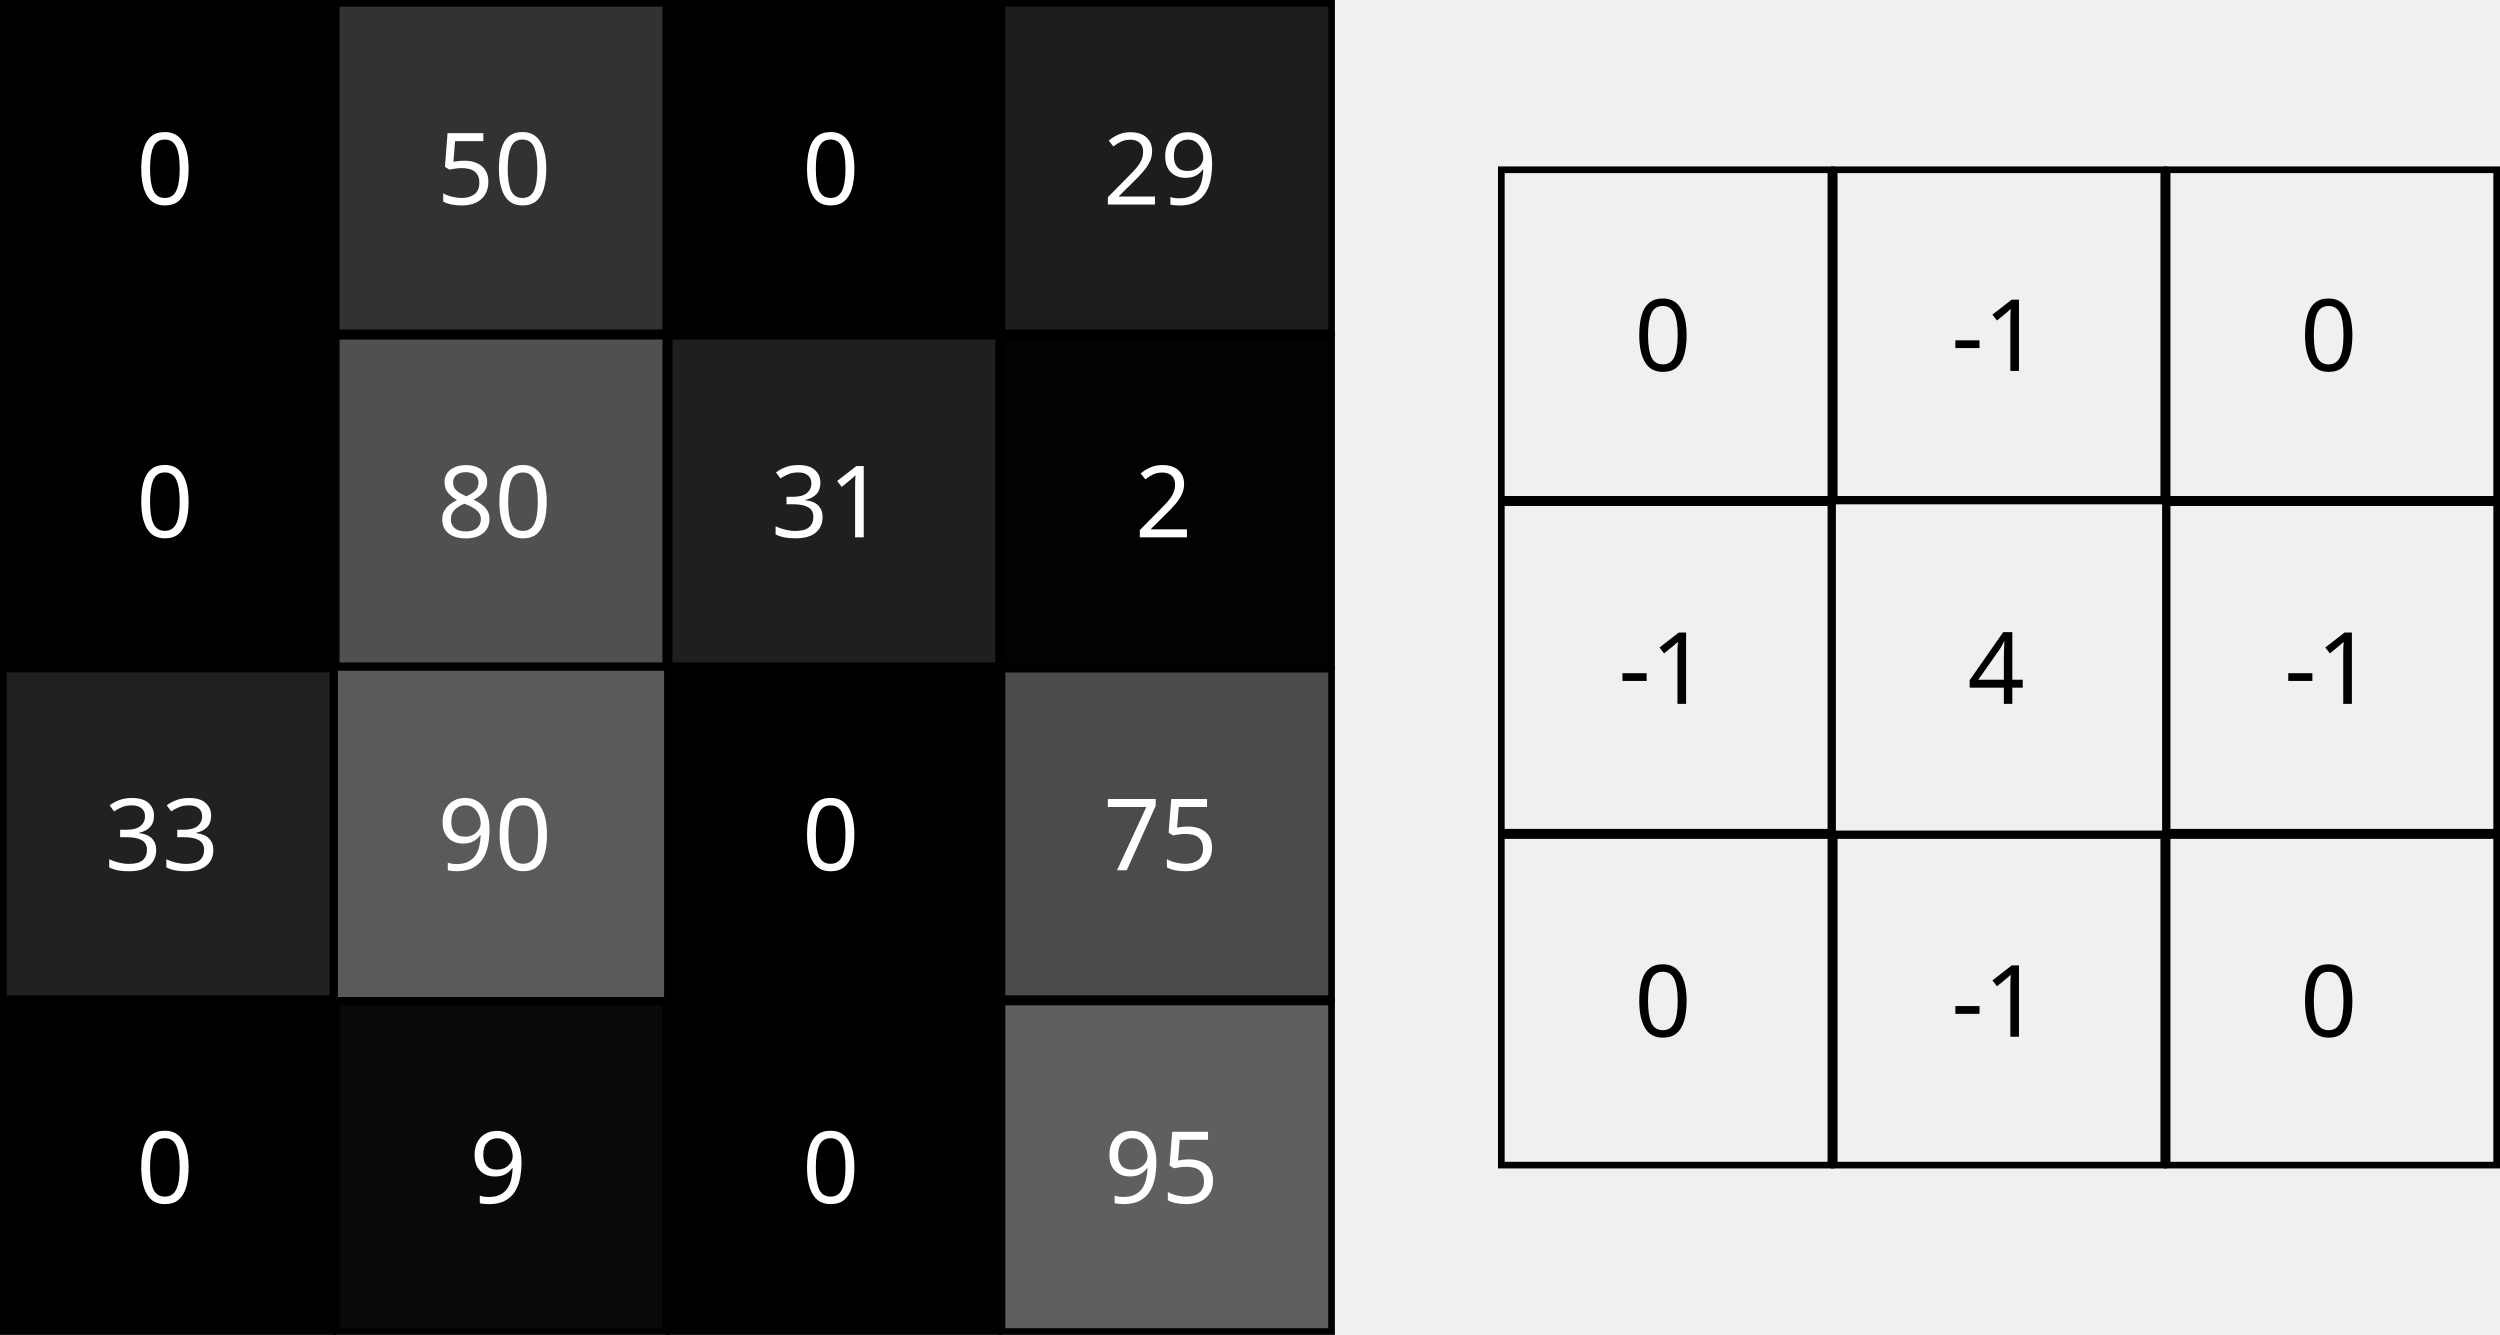
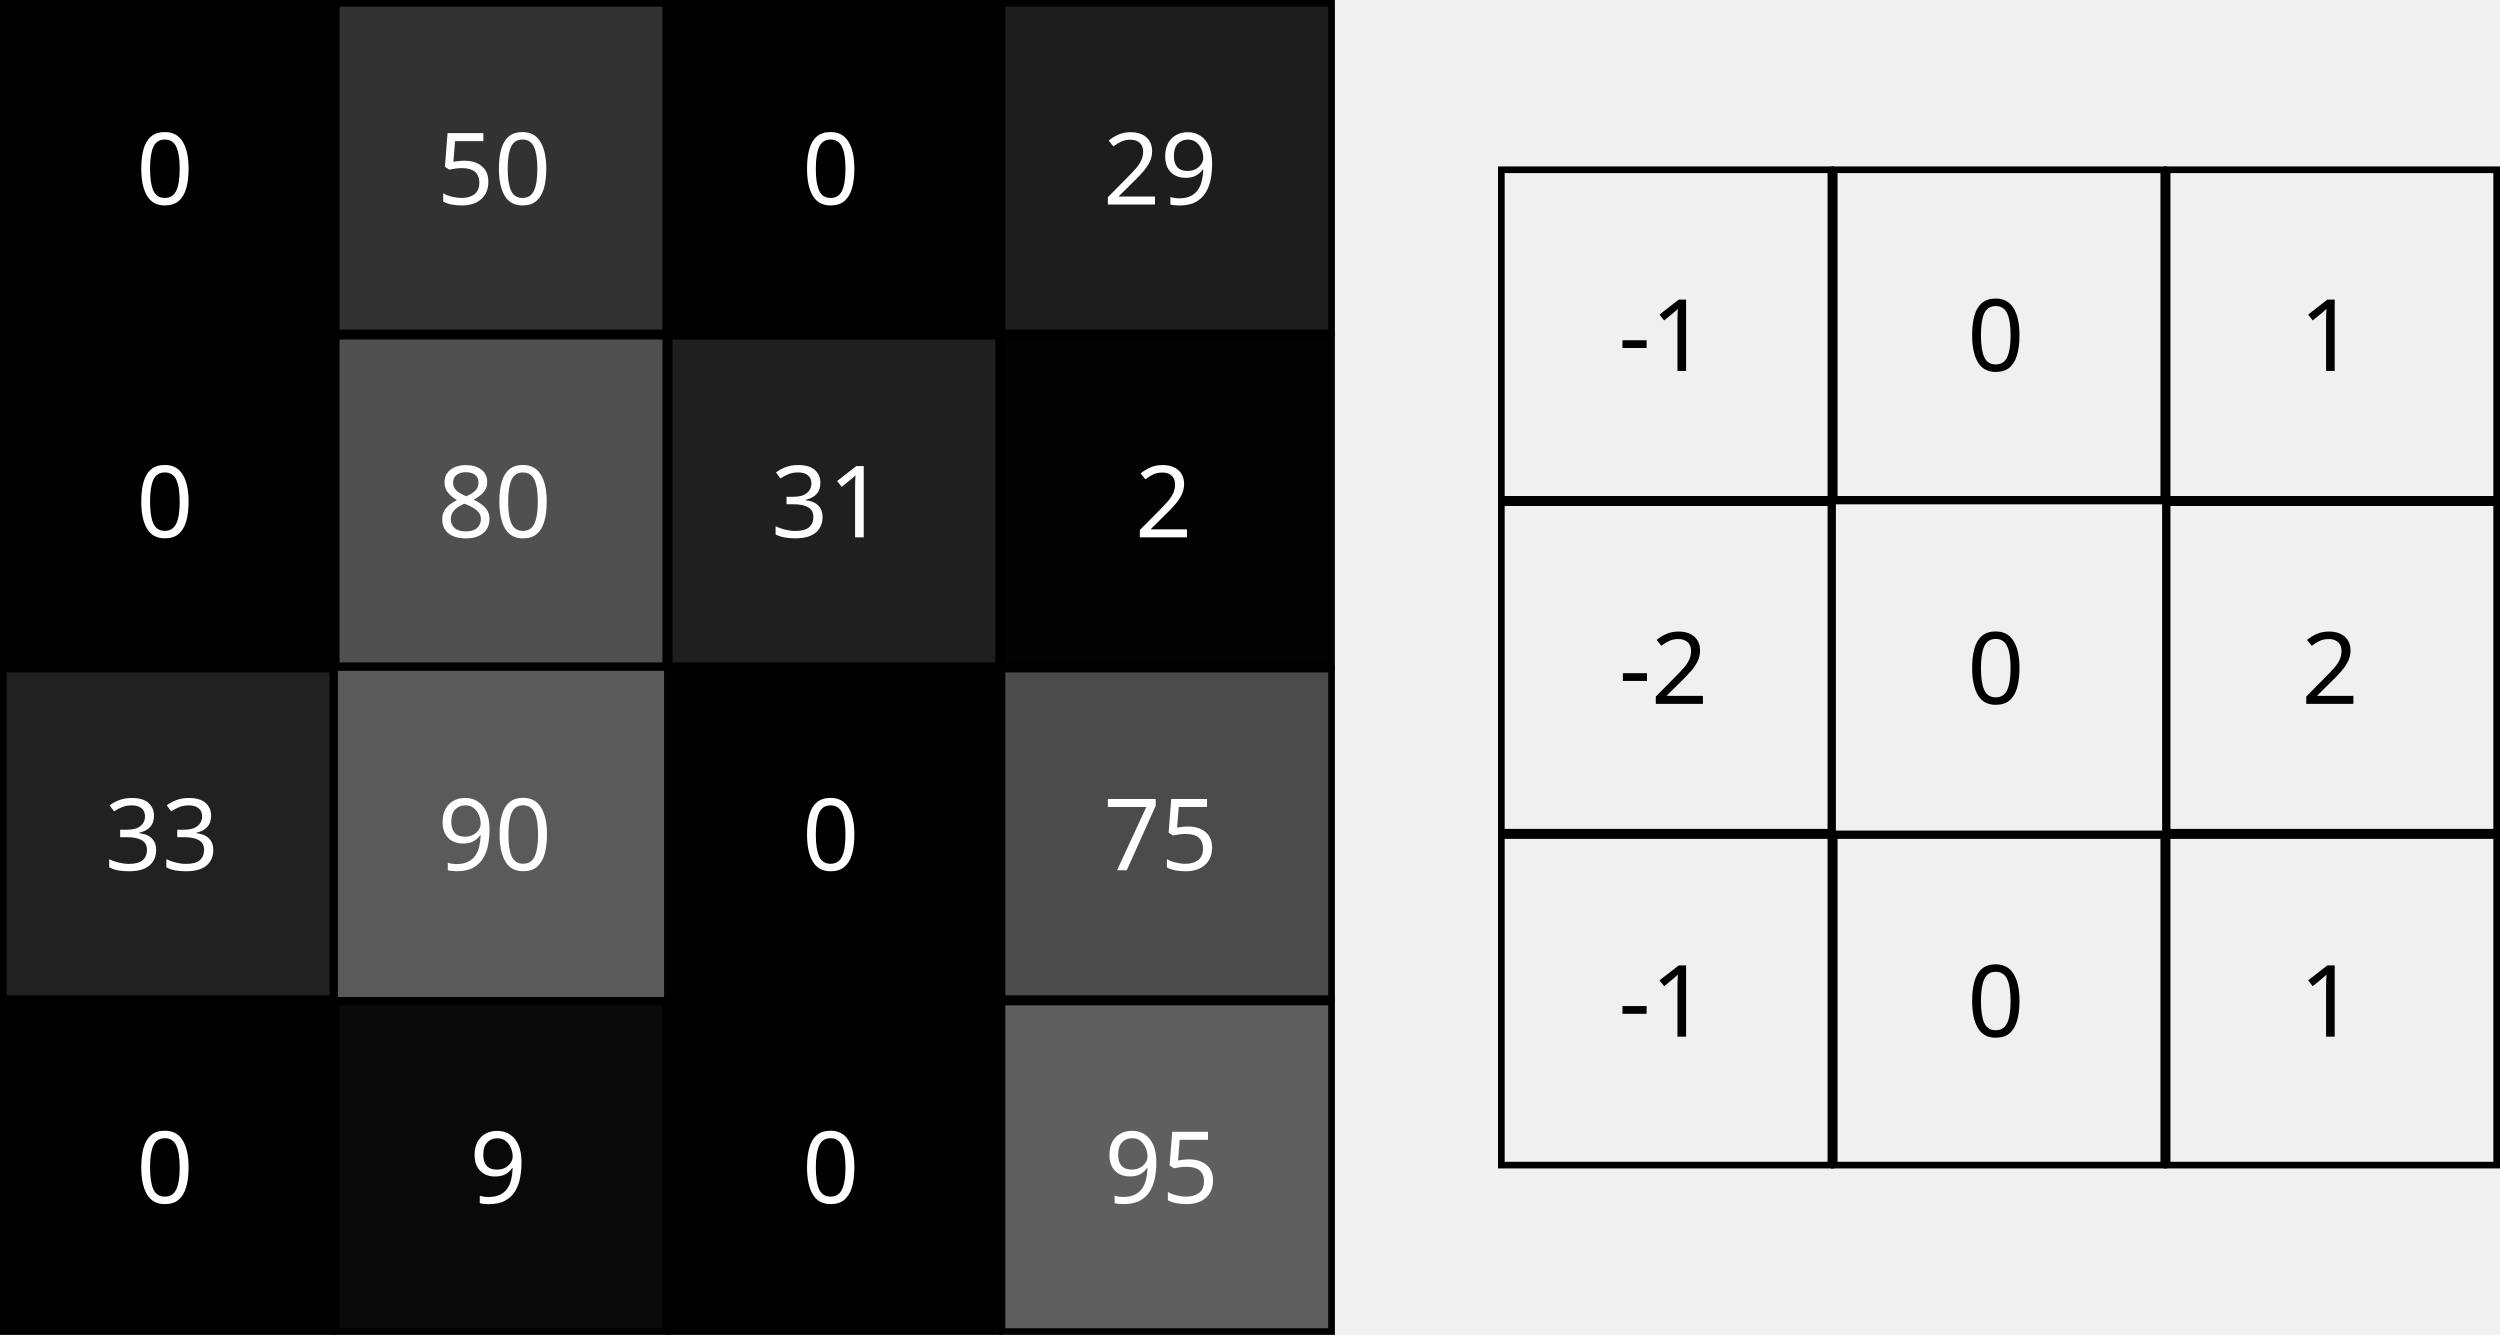
<svg xmlns="http://www.w3.org/2000/svg" width="751" height="401" viewBox="0 0 751 401" id="svg2" version="1.1">
  <defs id="defs4" />
  <g id="layer1" transform="translate(0,-651.362)">
-     <g id="g4803">
-       <rect y="902.362" x="451" height="99" width="99" id="rect4136" style="opacity:1;fill:none;fill-opacity:1;stroke:#000000;stroke-width:2;stroke-linejoin:miter;stroke-miterlimit:4;stroke-dasharray:none;stroke-opacity:1" />
-       <text id="text4138" y="962.782" x="490.964" style="font-style:normal;font-weight:normal;font-size:20px;line-height:125%;font-family:sans-serif;letter-spacing:0px;word-spacing:0px;fill:#000000;fill-opacity:1;stroke:none;stroke-width:1px;stroke-linecap:butt;stroke-linejoin:miter;stroke-opacity:1" xml:space="preserve">
-         <tspan style="font-size:30px" y="962.782" x="490.964" id="tspan4140">0</tspan>
-       </text>
-       <rect style="opacity:1;fill:none;fill-opacity:1;stroke:#000000;stroke-width:2;stroke-linejoin:miter;stroke-miterlimit:4;stroke-dasharray:none;stroke-opacity:1" id="rect4149" width="99" height="99" x="551" y="902.362" />
-       <text xml:space="preserve" style="font-style:normal;font-weight:normal;font-size:20px;line-height:125%;font-family:sans-serif;letter-spacing:0px;word-spacing:0px;fill:#000000;fill-opacity:1;stroke:none;stroke-width:1px;stroke-linecap:butt;stroke-linejoin:miter;stroke-opacity:1" x="586.189" y="962.797" id="text4151">
-         <tspan id="tspan4153" x="586.189" y="962.797" style="font-size:30px">-1</tspan>
-       </text>
-       <rect y="902.362" x="651" height="99" width="99" id="rect4157" style="opacity:1;fill:none;fill-opacity:1;stroke:#000000;stroke-width:2;stroke-linejoin:miter;stroke-miterlimit:4;stroke-dasharray:none;stroke-opacity:1" />
-       <text id="text4159" y="962.782" x="690.964" style="font-style:normal;font-weight:normal;font-size:20px;line-height:125%;font-family:sans-serif;letter-spacing:0px;word-spacing:0px;fill:#000000;fill-opacity:1;stroke:none;stroke-width:1px;stroke-linecap:butt;stroke-linejoin:miter;stroke-opacity:1" xml:space="preserve">
-         <tspan style="font-size:30px" y="962.782" x="690.964" id="tspan4161">0</tspan>
-       </text>
-       <rect style="opacity:1;fill:none;fill-opacity:1;stroke:#000000;stroke-width:2;stroke-linejoin:miter;stroke-miterlimit:4;stroke-dasharray:none;stroke-opacity:1" id="rect4165" width="99" height="99" x="651" y="802.362" />
-       <text xml:space="preserve" style="font-style:normal;font-weight:normal;font-size:20px;line-height:125%;font-family:sans-serif;letter-spacing:0px;word-spacing:0px;fill:#000000;fill-opacity:1;stroke:none;stroke-width:1px;stroke-linecap:butt;stroke-linejoin:miter;stroke-opacity:1" x="686.189" y="862.797" id="text4167">
-         <tspan id="tspan4169" x="686.189" y="862.797" style="font-size:30px">-1</tspan>
-       </text>
-       <rect y="702.362" x="651" height="99" width="99" id="rect4173" style="opacity:1;fill:none;fill-opacity:1;stroke:#000000;stroke-width:2;stroke-linejoin:miter;stroke-miterlimit:4;stroke-dasharray:none;stroke-opacity:1" />
-       <text id="text4175" y="762.782" x="690.964" style="font-style:normal;font-weight:normal;font-size:20px;line-height:125%;font-family:sans-serif;letter-spacing:0px;word-spacing:0px;fill:#000000;fill-opacity:1;stroke:none;stroke-width:1px;stroke-linecap:butt;stroke-linejoin:miter;stroke-opacity:1" xml:space="preserve">
-         <tspan style="font-size:30px" y="762.782" x="690.964" id="tspan4177">0</tspan>
-       </text>
-       <rect style="opacity:1;fill:none;fill-opacity:1;stroke:#000000;stroke-width:2;stroke-linejoin:miter;stroke-miterlimit:4;stroke-dasharray:none;stroke-opacity:1" id="rect4181" width="99" height="99" x="551" y="702.362" />
-       <text xml:space="preserve" style="font-style:normal;font-weight:normal;font-size:20px;line-height:125%;font-family:sans-serif;letter-spacing:0px;word-spacing:0px;fill:#000000;fill-opacity:1;stroke:none;stroke-width:1px;stroke-linecap:butt;stroke-linejoin:miter;stroke-opacity:1" x="586.189" y="762.797" id="text4183">
-         <tspan id="tspan4185" x="586.189" y="762.797" style="font-size:30px">-1</tspan>
-       </text>
-       <rect y="802.362" x="551" height="99" width="99" id="rect4197" style="opacity:1;fill:none;fill-opacity:1;stroke:#000000;stroke-width:1;stroke-linejoin:miter;stroke-miterlimit:4;stroke-dasharray:none;stroke-opacity:1" />
-       <text id="text4199" y="862.797" x="591.066" style="font-style:normal;font-weight:normal;font-size:20px;line-height:125%;font-family:sans-serif;letter-spacing:0px;word-spacing:0px;fill:#000000;fill-opacity:1;stroke:none;stroke-width:1px;stroke-linecap:butt;stroke-linejoin:miter;stroke-opacity:1" xml:space="preserve">
-         <tspan style="font-size:30px" y="862.797" x="591.066" id="tspan4201">4</tspan>
-       </text>
-       <rect style="opacity:1;fill:none;fill-opacity:1;stroke:#000000;stroke-width:2;stroke-linejoin:miter;stroke-miterlimit:4;stroke-dasharray:none;stroke-opacity:1" id="rect4205" width="99" height="99" x="451" y="802.362" />
-       <text xml:space="preserve" style="font-style:normal;font-weight:normal;font-size:20px;line-height:125%;font-family:sans-serif;letter-spacing:0px;word-spacing:0px;fill:#000000;fill-opacity:1;stroke:none;stroke-width:1px;stroke-linecap:butt;stroke-linejoin:miter;stroke-opacity:1" x="486.189" y="862.797" id="text4207">
-         <tspan id="tspan4209" x="486.189" y="862.797" style="font-size:30px">-1</tspan>
-       </text>
-       <rect y="702.362" x="451" height="99" width="99" id="rect4213" style="opacity:1;fill:none;fill-opacity:1;stroke:#000000;stroke-width:2;stroke-linejoin:miter;stroke-miterlimit:4;stroke-dasharray:none;stroke-opacity:1" />
-       <text id="text4215" y="762.782" x="490.964" style="font-style:normal;font-weight:normal;font-size:20px;line-height:125%;font-family:sans-serif;letter-spacing:0px;word-spacing:0px;fill:#000000;fill-opacity:1;stroke:none;stroke-width:1px;stroke-linecap:butt;stroke-linejoin:miter;stroke-opacity:1" xml:space="preserve">
-         <tspan style="font-size:30px" y="762.782" x="490.964" id="tspan4217">0</tspan>
-       </text>
-     </g>
    <rect y="952.362" x="1" height="99" width="99" id="rect4191" style="opacity:1;fill:#000000;fill-opacity:1;stroke:#000000;stroke-width:2;stroke-linejoin:miter;stroke-miterlimit:4;stroke-dasharray:none;stroke-opacity:1" />
    <text id="text4193" y="1012.783" x="40.964" style="font-style:normal;font-weight:normal;font-size:20px;line-height:125%;font-family:sans-serif;letter-spacing:0px;word-spacing:0px;fill:#ffffff;fill-opacity:1;stroke:none;stroke-width:1px;stroke-linecap:butt;stroke-linejoin:miter;stroke-opacity:1" xml:space="preserve">
      <tspan style="font-size:30px;fill:#ffffff;fill-opacity:1" y="1012.783" x="40.964" id="tspan4195">0</tspan>
    </text>
    <rect style="opacity:1;fill:#090909;fill-opacity:1;stroke:#000000;stroke-width:2;stroke-linejoin:miter;stroke-miterlimit:4;stroke-dasharray:none;stroke-opacity:1" id="rect4198" width="99" height="99" x="101" y="952.362" />
    <text xml:space="preserve" style="font-style:normal;font-weight:normal;font-size:20px;line-height:125%;font-family:sans-serif;letter-spacing:0px;word-spacing:0px;fill:#ffffff;fill-opacity:1;stroke:none;stroke-width:1px;stroke-linecap:butt;stroke-linejoin:miter;stroke-opacity:1" x="141.066" y="1012.797" id="text4200">
      <tspan id="tspan4202" x="141.066" y="1012.797" style="font-size:30px;fill:#ffffff;fill-opacity:1">9</tspan>
    </text>
    <rect y="952.362" x="201" height="99" width="99" id="rect4204" style="opacity:1;fill:#000000;fill-opacity:1;stroke:#000000;stroke-width:2;stroke-linejoin:miter;stroke-miterlimit:4;stroke-dasharray:none;stroke-opacity:1" />
    <text id="text4206" y="1012.783" x="240.964" style="font-style:normal;font-weight:normal;font-size:20px;line-height:125%;font-family:sans-serif;letter-spacing:0px;word-spacing:0px;fill:#ffffff;fill-opacity:1;stroke:none;stroke-width:1px;stroke-linecap:butt;stroke-linejoin:miter;stroke-opacity:1" xml:space="preserve">
      <tspan style="font-size:30px;fill:#ffffff;fill-opacity:1" y="1012.783" x="240.964" id="tspan4208">0</tspan>
    </text>
    <rect style="opacity:1;fill:#000000;fill-opacity:1;stroke:#000000;stroke-width:2;stroke-linejoin:miter;stroke-miterlimit:4;stroke-dasharray:none;stroke-opacity:1" id="rect4210" width="99" height="99" x="201" y="852.362" />
    <text xml:space="preserve" style="font-style:normal;font-weight:normal;font-size:20px;line-height:125%;font-family:sans-serif;letter-spacing:0px;word-spacing:0px;fill:#ffffff;fill-opacity:1;stroke:none;stroke-width:1px;stroke-linecap:butt;stroke-linejoin:miter;stroke-opacity:1" x="240.964" y="912.797" id="text4212">
      <tspan id="tspan4214" x="240.964" y="912.797" style="font-size:30px;fill:#ffffff;fill-opacity:1">0</tspan>
    </text>
    <rect y="752.362" x="201" height="99" width="99" id="rect4216" style="opacity:1;fill:#1f1f1f;fill-opacity:1;stroke:#000000;stroke-width:2;stroke-linejoin:miter;stroke-miterlimit:4;stroke-dasharray:none;stroke-opacity:1" />
    <text id="text4218" y="812.782" x="231.647" style="font-style:normal;font-weight:normal;font-size:20px;line-height:125%;font-family:sans-serif;letter-spacing:0px;word-spacing:0px;fill:#ffffff;fill-opacity:1;stroke:none;stroke-width:1px;stroke-linecap:butt;stroke-linejoin:miter;stroke-opacity:1" xml:space="preserve">
      <tspan style="font-size:30px;fill:#ffffff;fill-opacity:1" y="812.782" x="231.647" id="tspan4220">31</tspan>
    </text>
    <rect style="opacity:1;fill:#505050;fill-opacity:1;stroke:#000000;stroke-width:2;stroke-linejoin:miter;stroke-miterlimit:4;stroke-dasharray:none;stroke-opacity:1" id="rect4222" width="99" height="99" x="101" y="752.362" />
    <text xml:space="preserve" style="font-style:normal;font-weight:normal;font-size:20px;line-height:125%;font-family:sans-serif;letter-spacing:0px;word-spacing:0px;fill:#ffffff;fill-opacity:1;stroke:none;stroke-width:1px;stroke-linecap:butt;stroke-linejoin:miter;stroke-opacity:1" x="131.384" y="812.797" id="text4224">
      <tspan id="tspan4226" x="131.384" y="812.797" style="font-size:30px;fill:#ffffff;fill-opacity:1">80</tspan>
    </text>
    <rect y="852.362" x="101" height="99" width="99" id="rect4228" style="opacity:1;fill:#5a5a5a;fill-opacity:1;stroke:#000000;stroke-width:1;stroke-linejoin:miter;stroke-miterlimit:4;stroke-dasharray:none;stroke-opacity:1" />
    <text id="text4230" y="912.782" x="131.457" style="font-style:normal;font-weight:normal;font-size:20px;line-height:125%;font-family:sans-serif;letter-spacing:0px;word-spacing:0px;fill:#ffffff;fill-opacity:1;stroke:none;stroke-width:1px;stroke-linecap:butt;stroke-linejoin:miter;stroke-opacity:1" xml:space="preserve">
      <tspan style="font-size:30px;fill:#ffffff;fill-opacity:1" y="912.782" x="131.457" id="tspan4232">90</tspan>
    </text>
    <rect style="opacity:1;fill:#212121;fill-opacity:1;stroke:#000000;stroke-width:2;stroke-linejoin:miter;stroke-miterlimit:4;stroke-dasharray:none;stroke-opacity:1" id="rect4234" width="99" height="99" x="1" y="852.362" />
    <text xml:space="preserve" style="font-style:normal;font-weight:normal;font-size:20px;line-height:125%;font-family:sans-serif;letter-spacing:0px;word-spacing:0px;fill:#ffffff;fill-opacity:1;stroke:none;stroke-width:1px;stroke-linecap:butt;stroke-linejoin:miter;stroke-opacity:1" x="31.464" y="912.797" id="text4236">
      <tspan id="tspan4238" x="31.464" y="912.797" style="font-size:30px;fill:#ffffff;fill-opacity:1">33</tspan>
    </text>
    <rect y="752.362" x="1" height="99" width="99" id="rect4240" style="opacity:1;fill:#000000;fill-opacity:1;stroke:#000000;stroke-width:2;stroke-linejoin:miter;stroke-miterlimit:4;stroke-dasharray:none;stroke-opacity:1" />
    <text id="text4242" y="812.782" x="40.964" style="font-style:normal;font-weight:normal;font-size:20px;line-height:125%;font-family:sans-serif;letter-spacing:0px;word-spacing:0px;fill:#ffffff;fill-opacity:1;stroke:none;stroke-width:1px;stroke-linecap:butt;stroke-linejoin:miter;stroke-opacity:1" xml:space="preserve">
      <tspan style="font-size:30px;fill:#ffffff;fill-opacity:1" y="812.782" x="40.964" id="tspan4244">0</tspan>
    </text>
    <rect style="opacity:1;fill:#5f5f5f;fill-opacity:1;stroke:#000000;stroke-width:2;stroke-linejoin:miter;stroke-miterlimit:4;stroke-dasharray:none;stroke-opacity:1" id="rect4275" width="99" height="99" x="301" y="952.362" />
    <text xml:space="preserve" style="font-style:normal;font-weight:normal;font-size:20px;line-height:125%;font-family:sans-serif;letter-spacing:0px;word-spacing:0px;fill:#ffffff;fill-opacity:1;stroke:none;stroke-width:1px;stroke-linecap:butt;stroke-linejoin:miter;stroke-opacity:1" x="331.772" y="1012.783" id="text4277">
      <tspan id="tspan4279" x="331.772" y="1012.783" style="font-size:30px;fill:#ffffff;fill-opacity:1">95</tspan>
    </text>
    <rect y="852.362" x="301" height="99" width="99" id="rect4281" style="opacity:1;fill:#4b4b4b;fill-opacity:1;stroke:#000000;stroke-width:2;stroke-linejoin:miter;stroke-miterlimit:4;stroke-dasharray:none;stroke-opacity:1" />
    <text id="text4283" y="912.797" x="331.486" style="font-style:normal;font-weight:normal;font-size:20px;line-height:125%;font-family:sans-serif;letter-spacing:0px;word-spacing:0px;fill:#ffffff;fill-opacity:1;stroke:none;stroke-width:1px;stroke-linecap:butt;stroke-linejoin:miter;stroke-opacity:1" xml:space="preserve">
      <tspan style="font-size:30px;fill:#ffffff;fill-opacity:1" y="912.797" x="331.486" id="tspan4285">75</tspan>
    </text>
    <rect style="opacity:1;fill:#020202;fill-opacity:1;stroke:#000000;stroke-width:2;stroke-linejoin:miter;stroke-miterlimit:4;stroke-dasharray:none;stroke-opacity:1" id="rect4287" width="99" height="99" x="301" y="752.362" />
    <text xml:space="preserve" style="font-style:normal;font-weight:normal;font-size:20px;line-height:125%;font-family:sans-serif;letter-spacing:0px;word-spacing:0px;fill:#ffffff;fill-opacity:1;stroke:none;stroke-width:1px;stroke-linecap:butt;stroke-linejoin:miter;stroke-opacity:1" x="340.964" y="812.782" id="text4289">
      <tspan id="tspan4291" x="340.964" y="812.782" style="font-size:30px;fill:#ffffff;fill-opacity:1">2</tspan>
    </text>
    <rect style="opacity:1;fill:#000000;fill-opacity:1;stroke:#000000;stroke-width:2;stroke-linejoin:miter;stroke-miterlimit:4;stroke-dasharray:none;stroke-opacity:1" id="rect4293" width="99" height="99" x="1" y="652.362" />
    <text xml:space="preserve" style="font-style:normal;font-weight:normal;font-size:20px;line-height:125%;font-family:sans-serif;letter-spacing:0px;word-spacing:0px;fill:#ffffff;fill-opacity:1;stroke:none;stroke-width:1px;stroke-linecap:butt;stroke-linejoin:miter;stroke-opacity:1" x="40.964" y="712.782" id="text4295">
      <tspan id="tspan4297" x="40.964" y="712.782" style="font-size:30px;fill:#ffffff;fill-opacity:1">0</tspan>
    </text>
    <rect y="652.362" x="101" height="99" width="99" id="rect4299" style="opacity:1;fill:#323232;fill-opacity:1;stroke:#000000;stroke-width:2;stroke-linejoin:miter;stroke-miterlimit:4;stroke-dasharray:none;stroke-opacity:1" />
    <text id="text4301" y="712.782" x="131.245" style="font-style:normal;font-weight:normal;font-size:20px;line-height:125%;font-family:sans-serif;letter-spacing:0px;word-spacing:0px;fill:#ffffff;fill-opacity:1;stroke:none;stroke-width:1px;stroke-linecap:butt;stroke-linejoin:miter;stroke-opacity:1" xml:space="preserve">
      <tspan style="font-size:30px;fill:#ffffff;fill-opacity:1" y="712.782" x="131.245" id="tspan4303">50</tspan>
    </text>
    <rect style="opacity:1;fill:#000000;fill-opacity:1;stroke:#000000;stroke-width:2;stroke-linejoin:miter;stroke-miterlimit:4;stroke-dasharray:none;stroke-opacity:1" id="rect4305" width="99" height="99" x="201" y="652.362" />
    <text xml:space="preserve" style="font-style:normal;font-weight:normal;font-size:20px;line-height:125%;font-family:sans-serif;letter-spacing:0px;word-spacing:0px;fill:#ffffff;fill-opacity:1;stroke:none;stroke-width:1px;stroke-linecap:butt;stroke-linejoin:miter;stroke-opacity:1" x="240.964" y="712.782" id="text4307">
      <tspan id="tspan4309" x="240.964" y="712.782" style="font-size:30px;fill:#ffffff;fill-opacity:1">0</tspan>
    </text>
    <rect y="652.362" x="301" height="99" width="99" id="rect4311" style="opacity:1;fill:#1d1d1d;fill-opacity:1;stroke:#000000;stroke-width:2;stroke-linejoin:miter;stroke-miterlimit:4;stroke-dasharray:none;stroke-opacity:1" />
    <text id="text4313" y="712.797" x="331.362" style="font-style:normal;font-weight:normal;font-size:20px;line-height:125%;font-family:sans-serif;letter-spacing:0px;word-spacing:0px;fill:#ffffff;fill-opacity:1;stroke:none;stroke-width:1px;stroke-linecap:butt;stroke-linejoin:miter;stroke-opacity:1" xml:space="preserve">
      <tspan style="font-size:30px;fill:#ffffff;fill-opacity:1" y="712.797" x="331.362" id="tspan4315">29</tspan>
    </text>
+     <g transform="translate(450,-50.00002)" id="g4160">
+       <rect y="952.362" x="1" height="99" width="99" id="rect4136" style="opacity:1;fill:none;fill-opacity:1;stroke:#000000;stroke-width:2;stroke-linejoin:miter;stroke-miterlimit:4;stroke-dasharray:none;stroke-opacity:1" />
+       <text id="text4138" y="1012.783" x="36.188" style="font-style:normal;font-weight:normal;font-size:20px;line-height:125%;font-family:sans-serif;letter-spacing:0px;word-spacing:0px;fill:#000000;fill-opacity:1;stroke:none;stroke-width:1px;stroke-linecap:butt;stroke-linejoin:miter;stroke-opacity:1" xml:space="preserve">
+         <tspan style="font-size:30px" y="1012.783" x="36.188" id="tspan4140">-1</tspan>
+       </text>
+       <rect style="opacity:1;fill:none;fill-opacity:1;stroke:#000000;stroke-width:2;stroke-linejoin:miter;stroke-miterlimit:4;stroke-dasharray:none;stroke-opacity:1" id="rect4149" width="99" height="99" x="101" y="952.362" />
+       <text xml:space="preserve" style="font-style:normal;font-weight:normal;font-size:20px;line-height:125%;font-family:sans-serif;letter-spacing:0px;word-spacing:0px;fill:#000000;fill-opacity:1;stroke:none;stroke-width:1px;stroke-linecap:butt;stroke-linejoin:miter;stroke-opacity:1" x="140.964" y="1012.797" id="text4151">
+         <tspan id="tspan4153" x="140.964" y="1012.797" style="font-size:30px">0</tspan>
+       </text>
+       <rect y="952.362" x="201" height="99" width="99" id="rect4157" style="opacity:1;fill:none;fill-opacity:1;stroke:#000000;stroke-width:2;stroke-linejoin:miter;stroke-miterlimit:4;stroke-dasharray:none;stroke-opacity:1" />
+       <text id="text4159" y="1012.783" x="240.693" style="font-style:normal;font-weight:normal;font-size:20px;line-height:125%;font-family:sans-serif;letter-spacing:0px;word-spacing:0px;fill:#000000;fill-opacity:1;stroke:none;stroke-width:1px;stroke-linecap:butt;stroke-linejoin:miter;stroke-opacity:1" xml:space="preserve">
+         <tspan style="font-size:30px" y="1012.783" x="240.693" id="tspan4161">1</tspan>
+       </text>
+       <rect style="opacity:1;fill:none;fill-opacity:1;stroke:#000000;stroke-width:2;stroke-linejoin:miter;stroke-miterlimit:4;stroke-dasharray:none;stroke-opacity:1" id="rect4165" width="99" height="99" x="201" y="852.362" />
+       <text xml:space="preserve" style="font-style:normal;font-weight:normal;font-size:20px;line-height:125%;font-family:sans-serif;letter-spacing:0px;word-spacing:0px;fill:#000000;fill-opacity:1;stroke:none;stroke-width:1px;stroke-linecap:butt;stroke-linejoin:miter;stroke-opacity:1" x="241.359" y="912.797" id="text4167">
+         <tspan id="tspan4169" x="241.359" y="912.797" style="font-size:30px">2</tspan>
+       </text>
+       <rect y="752.362" x="201" height="99" width="99" id="rect4173" style="opacity:1;fill:none;fill-opacity:1;stroke:#000000;stroke-width:2;stroke-linejoin:miter;stroke-miterlimit:4;stroke-dasharray:none;stroke-opacity:1" />
+       <text id="text4175" y="812.782" x="240.693" style="font-style:normal;font-weight:normal;font-size:20px;line-height:125%;font-family:sans-serif;letter-spacing:0px;word-spacing:0px;fill:#000000;fill-opacity:1;stroke:none;stroke-width:1px;stroke-linecap:butt;stroke-linejoin:miter;stroke-opacity:1" xml:space="preserve">
+         <tspan style="font-size:30px" y="812.782" x="240.693" id="tspan4177">1</tspan>
+       </text>
+       <rect style="opacity:1;fill:none;fill-opacity:1;stroke:#000000;stroke-width:2;stroke-linejoin:miter;stroke-miterlimit:4;stroke-dasharray:none;stroke-opacity:1" id="rect4181" width="99" height="99" x="101" y="752.362" />
+       <text xml:space="preserve" style="font-style:normal;font-weight:normal;font-size:20px;line-height:125%;font-family:sans-serif;letter-spacing:0px;word-spacing:0px;fill:#000000;fill-opacity:1;stroke:none;stroke-width:1px;stroke-linecap:butt;stroke-linejoin:miter;stroke-opacity:1" x="140.964" y="812.797" id="text4183">
+         <tspan id="tspan4185" x="140.964" y="812.797" style="font-size:30px">0</tspan>
+       </text>
+       <rect y="852.362" x="101" height="99" width="99" id="rect4197" style="opacity:1;fill:none;fill-opacity:1;stroke:#000000;stroke-width:1;stroke-linejoin:miter;stroke-miterlimit:4;stroke-dasharray:none;stroke-opacity:1" />
+       <text id="text4199" y="912.797" x="140.964" style="font-style:normal;font-weight:normal;font-size:20px;line-height:125%;font-family:sans-serif;letter-spacing:0px;word-spacing:0px;fill:#000000;fill-opacity:1;stroke:none;stroke-width:1px;stroke-linecap:butt;stroke-linejoin:miter;stroke-opacity:1" xml:space="preserve">
+         <tspan style="font-size:30px" y="912.797" x="140.964" id="tspan4201">0</tspan>
+       </text>
+       <rect style="opacity:1;fill:none;fill-opacity:1;stroke:#000000;stroke-width:2;stroke-linejoin:miter;stroke-miterlimit:4;stroke-dasharray:none;stroke-opacity:1" id="rect4205" width="99" height="99" x="1" y="852.362" />
+       <text xml:space="preserve" style="font-style:normal;font-weight:normal;font-size:20px;line-height:125%;font-family:sans-serif;letter-spacing:0px;word-spacing:0px;fill:#000000;fill-opacity:1;stroke:none;stroke-width:1px;stroke-linecap:butt;stroke-linejoin:miter;stroke-opacity:1" x="36.306" y="912.797" id="text4207">
+         <tspan id="tspan4209" x="36.306" y="912.797" style="font-size:30px">-2</tspan>
+       </text>
+       <rect y="752.362" x="1" height="99" width="99" id="rect4213" style="opacity:1;fill:none;fill-opacity:1;stroke:#000000;stroke-width:2;stroke-linejoin:miter;stroke-miterlimit:4;stroke-dasharray:none;stroke-opacity:1" />
+       <text id="text4215" y="812.782" x="36.188" style="font-style:normal;font-weight:normal;font-size:20px;line-height:125%;font-family:sans-serif;letter-spacing:0px;word-spacing:0px;fill:#000000;fill-opacity:1;stroke:none;stroke-width:1px;stroke-linecap:butt;stroke-linejoin:miter;stroke-opacity:1" xml:space="preserve">
+         <tspan style="font-size:30px" y="812.782" x="36.188" id="tspan4217">-1</tspan>
+       </text>
+     </g>
  </g>
</svg>
